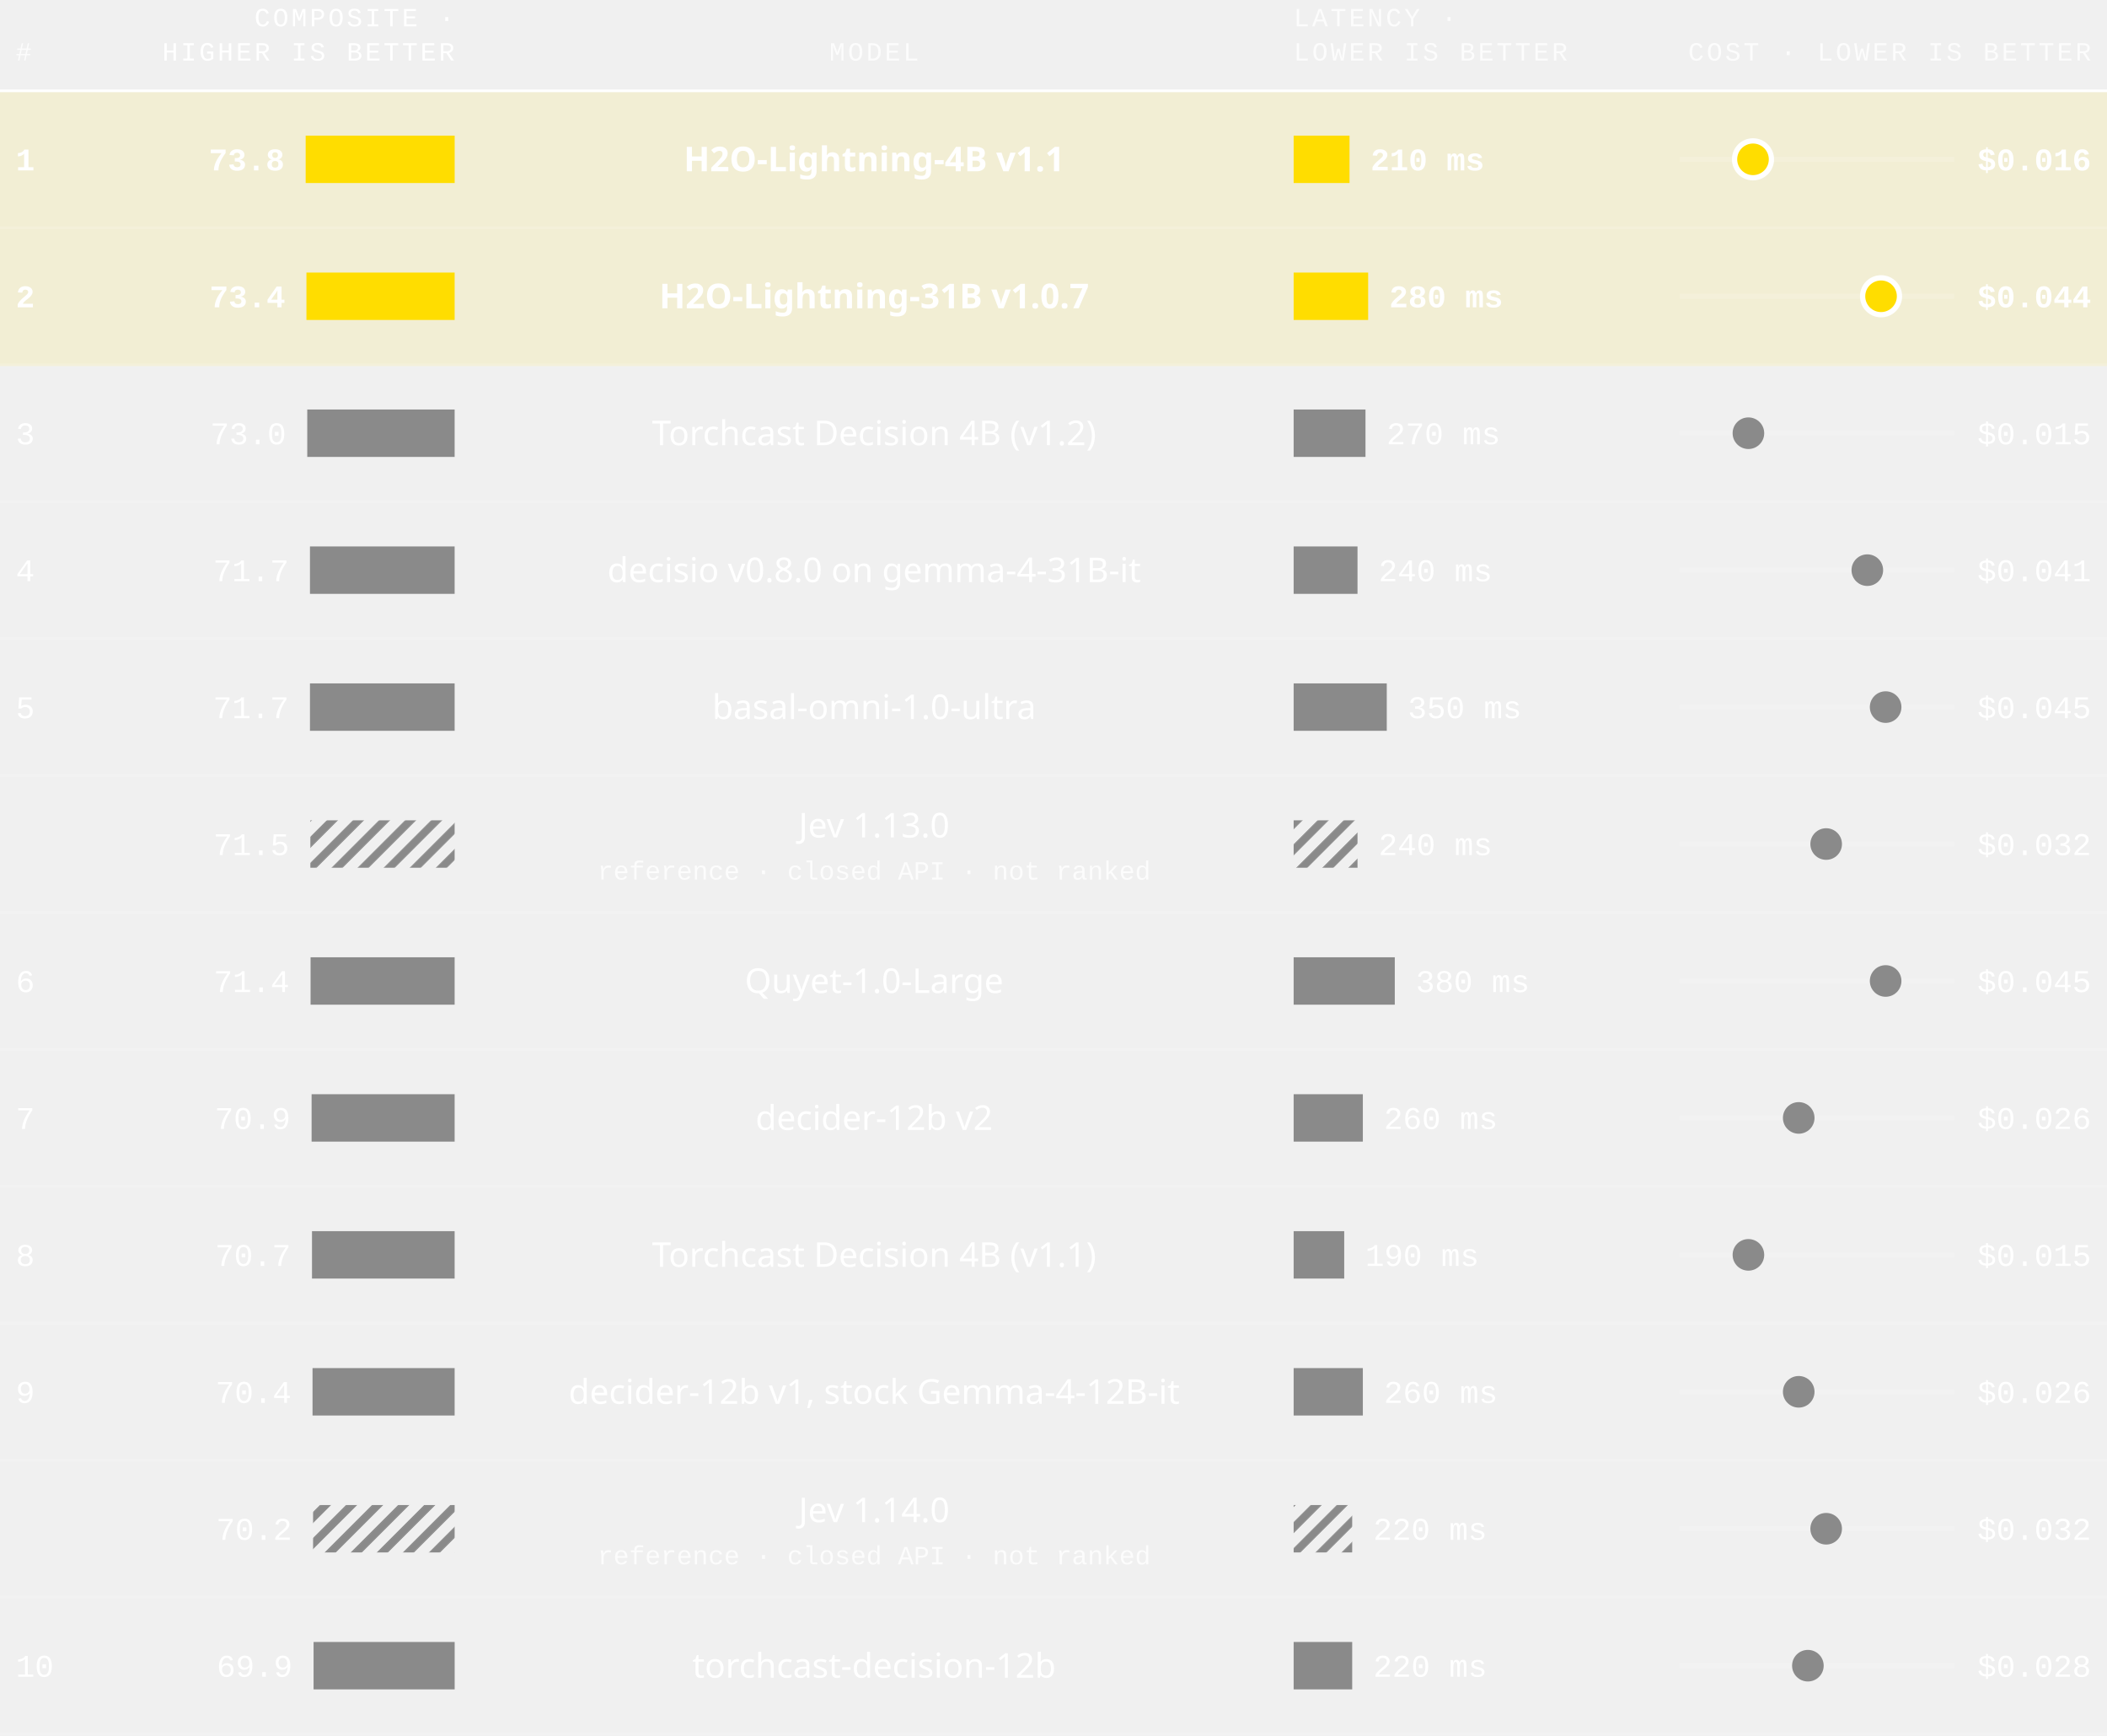
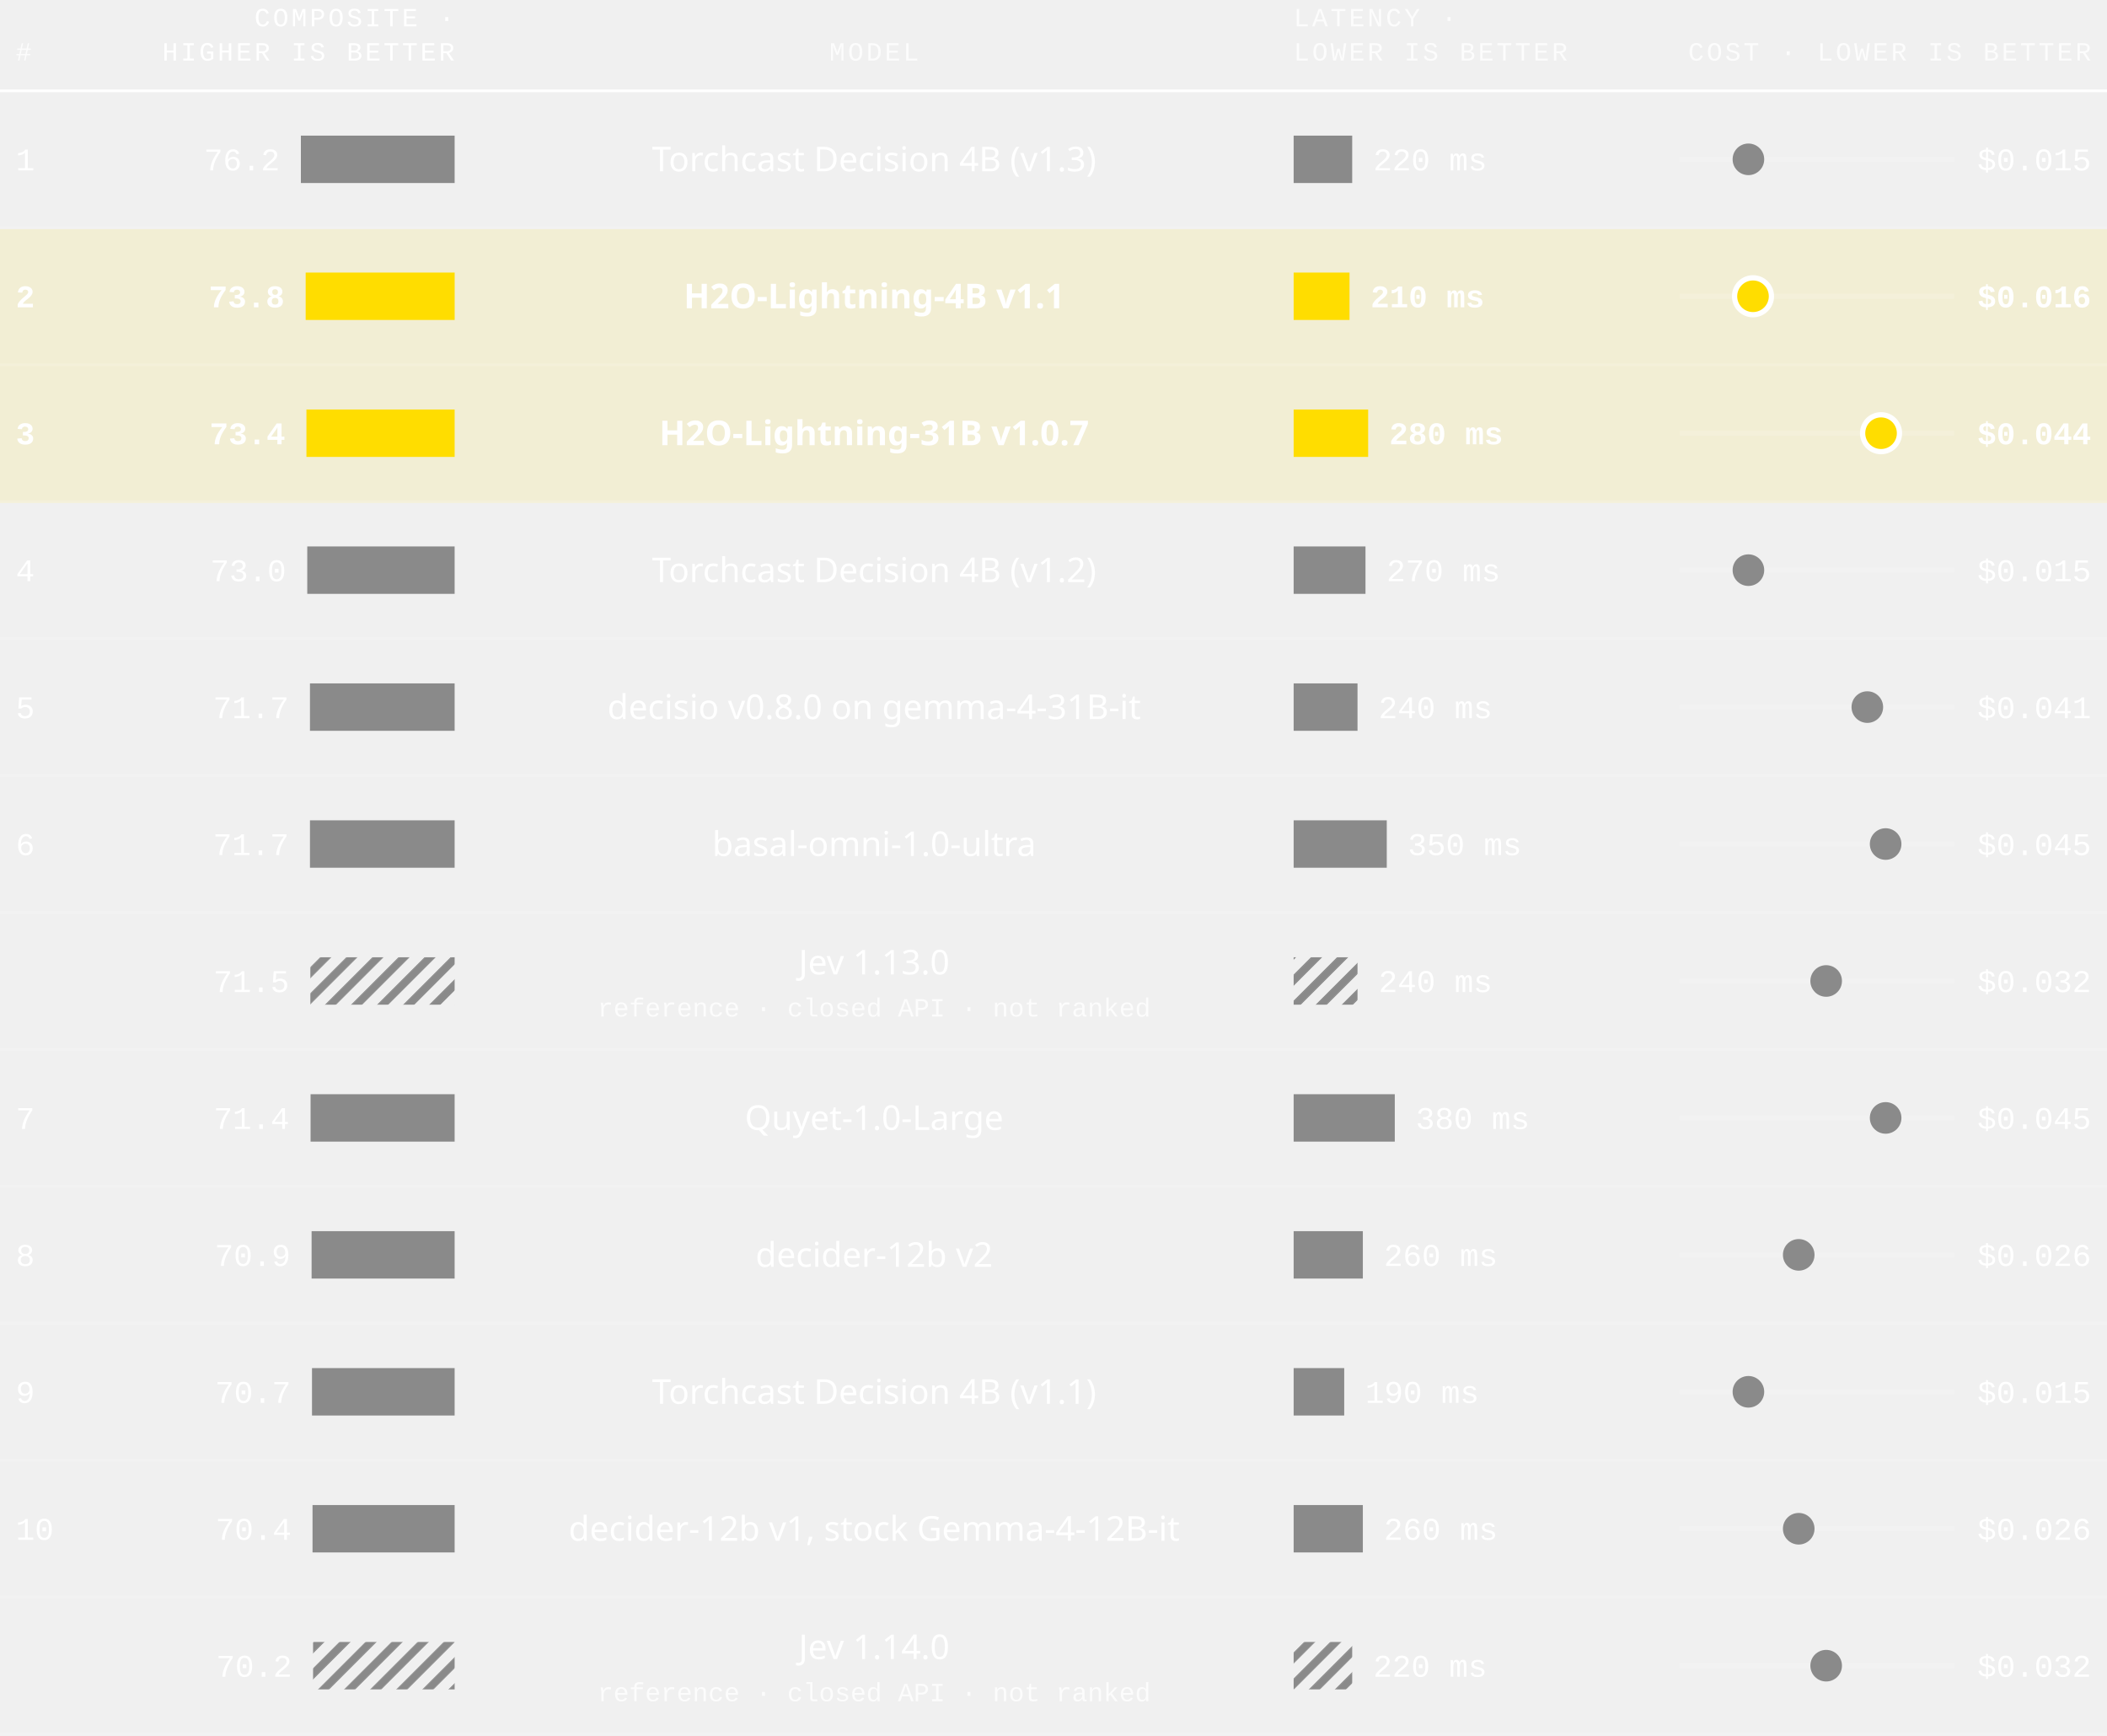
<svg xmlns="http://www.w3.org/2000/svg" width="800" height="659" viewBox="0 0 800 659">
  <style>text{font-family:-apple-system, BlinkMacSystemFont, "Segoe UI", "Noto Sans", Helvetica, Arial, sans-serif;font-size:13px;fill:#FFFFFF}.rank,.value,.comp,.lat,.cost{font-family:ui-monospace, SFMono-Regular, "SF Mono", Menlo, Consolas, "Liberation Mono", monospace;font-size:12px}.sub,.head{font-family:ui-monospace, SFMono-Regular, "SF Mono", Menlo, Consolas, "Liberation Mono", monospace;font-size:10px;fill:rgba(255, 255, 255, .78)}.head{letter-spacing:1px}.head.on{fill:#FFFFFF}text.h2o{font-weight:600}.gap{font-size:16px;fill:rgba(255, 255, 255, .70)}.band{fill:rgba(255, 221, 0, .12)}.bar,.dot,.hatch{fill:#8A8A8A}.bar.h2o,.dot.h2o{fill:#FFDD00}.dot.h2o{stroke:#FFFFFF;stroke-width:2}.bar.ref{fill:url(#hatch)}.rule,.track{fill:rgba(255, 255, 255, .14)}.top{fill:#FFFFFF}</style>
  <defs>
    <pattern id="hatch" width="7" height="7" patternUnits="userSpaceOnUse" patternTransform="rotate(45)">
      <rect class="hatch" width="3" height="7" />
    </pattern>
  </defs>
  <g class="head">
    <text class="head" x="6" y="23">#</text>
    <text class="head on" x="172.62" y="10" text-anchor="end">COMPOSITE ·</text>
    <text class="head on" x="172.62" y="23" text-anchor="end">HIGHER IS BETTER</text>
    <text class="head" x="331.9" y="23" text-anchor="middle">MODEL</text>
    <text class="head" x="491.18" y="10">LATENCY ·</text>
    <text class="head" x="491.18" y="23">LOWER IS BETTER</text>
    <text class="head" x="794" y="23" text-anchor="end">COST · LOWER IS BETTER</text>
  </g>
  <rect class="top" x="0" y="34" width="800" height="1" />
-   <g class="row h2o">
-     <rect class="band" x="0" y="35" width="800" height="52" />
-     <text class="rank h2o" x="6" y="64.7" data-src="jevbench/composite/h2o-lightning-4b#position">1</text>
-     <text class="comp h2o" x="108.06" y="64.7" text-anchor="end" data-src="jevbench/composite/h2o-lightning-4b#score">73.8</text>
-     <rect class="bar h2o" x="116.06" y="51.5" width="56.57" height="18" />
-     <text class="name h2o" x="331.9" y="65.05" text-anchor="middle" data-src="jevbench/composite/h2o-lightning-4b#name">H2O-Lightning-4B v1.1</text>
-     <rect class="bar h2o" x="491.18" y="51.5" width="21.22" height="18" />
-     <text class="lat h2o" x="520.39" y="64.7" data-src="jevbench/composite/h2o-lightning-4b#latency_s">210 ms</text>
+   <g class="row">
+     <text class="rank" x="6" y="64.7" data-src="jevbench/composite/torchcast-decision-4b-v1.3#position">1</text>
+     <text class="comp" x="106.24" y="64.7" text-anchor="end" data-src="jevbench/composite/torchcast-decision-4b-v1.3#score">76.2</text>
+     <rect class="bar" x="114.24" y="51.5" width="58.38" height="18" />
+     <text class="name" x="331.9" y="65.05" text-anchor="middle" data-src="jevbench/composite/torchcast-decision-4b-v1.3#name">Torchcast Decision 4B (v1.3)</text>
+     <rect class="bar" x="491.18" y="51.5" width="22.23" height="18" />
+     <text class="lat" x="521.4" y="64.7" data-src="jevbench/composite/torchcast-decision-4b-v1.3#latency_s">220 ms</text>
    <rect class="track" x="637.8" y="59.5" width="104.2" height="2" />
-     <circle class="dot h2o" cx="665.59" cy="60.5" r="7" />
-     <text class="cost h2o" x="794" y="64.7" text-anchor="end" data-src="jevbench/composite/h2o-lightning-4b#cost_per_1k_usd">$0.016</text>
+     <circle class="dot" cx="663.85" cy="60.5" r="6" />
+     <text class="cost" x="794" y="64.7" text-anchor="end" data-src="jevbench/composite/torchcast-decision-4b-v1.3#cost_per_1k_usd">$0.015</text>
    <rect class="rule" x="0" y="86" width="800" height="1" />
  </g>
  <g class="row h2o">
    <rect class="band" x="0" y="87" width="800" height="52" />
-     <text class="rank h2o" x="6" y="116.7" data-src="jevbench/composite/h2o-lightning-31b#position">2</text>
-     <text class="comp h2o" x="108.35" y="116.7" text-anchor="end" data-src="jevbench/composite/h2o-lightning-31b#score">73.4</text>
-     <rect class="bar h2o" x="116.35" y="103.5" width="56.27" height="18" />
-     <text class="name h2o" x="331.9" y="117.05" text-anchor="middle" data-src="jevbench/composite/h2o-lightning-31b#name">H2O-Lightning-31B v1.0.7</text>
-     <rect class="bar h2o" x="491.18" y="103.5" width="28.29" height="18" />
-     <text class="lat h2o" x="527.47" y="116.7" data-src="jevbench/composite/h2o-lightning-31b#latency_s">280 ms</text>
+     <text class="rank h2o" x="6" y="116.7" data-src="jevbench/composite/h2o-lightning-4b#position">2</text>
+     <text class="comp h2o" x="108.06" y="116.7" text-anchor="end" data-src="jevbench/composite/h2o-lightning-4b#score">73.8</text>
+     <rect class="bar h2o" x="116.06" y="103.5" width="56.57" height="18" />
+     <text class="name h2o" x="331.9" y="117.05" text-anchor="middle" data-src="jevbench/composite/h2o-lightning-4b#name">H2O-Lightning-4B v1.1</text>
+     <rect class="bar h2o" x="491.18" y="103.5" width="21.22" height="18" />
+     <text class="lat h2o" x="520.39" y="116.7" data-src="jevbench/composite/h2o-lightning-4b#latency_s">210 ms</text>
    <rect class="track" x="637.8" y="111.5" width="104.2" height="2" />
-     <circle class="dot h2o" cx="714.21" cy="112.5" r="7" />
-     <text class="cost h2o" x="794" y="116.7" text-anchor="end" data-src="jevbench/composite/h2o-lightning-31b#cost_per_1k_usd">$0.044</text>
+     <circle class="dot h2o" cx="665.59" cy="112.5" r="7" />
+     <text class="cost h2o" x="794" y="116.7" text-anchor="end" data-src="jevbench/composite/h2o-lightning-4b#cost_per_1k_usd">$0.016</text>
    <rect class="rule" x="0" y="138" width="800" height="1" />
  </g>
-   <g class="row">
-     <text class="rank" x="6" y="168.7" data-src="jevbench/composite/torchcast-decision-4b-v1.2#position">3</text>
-     <text class="comp" x="108.66" y="168.7" text-anchor="end" data-src="jevbench/composite/torchcast-decision-4b-v1.2#score">73.0</text>
-     <rect class="bar" x="116.66" y="155.5" width="55.96" height="18" />
-     <text class="name" x="331.9" y="169.05" text-anchor="middle" data-src="jevbench/composite/torchcast-decision-4b-v1.2#name">Torchcast Decision 4B (v1.2)</text>
-     <rect class="bar" x="491.18" y="155.5" width="27.28" height="18" />
-     <text class="lat" x="526.46" y="168.7" data-src="jevbench/composite/torchcast-decision-4b-v1.2#latency_s">270 ms</text>
+   <g class="row h2o">
+     <rect class="band" x="0" y="139" width="800" height="52" />
+     <text class="rank h2o" x="6" y="168.7" data-src="jevbench/composite/h2o-lightning-31b#position">3</text>
+     <text class="comp h2o" x="108.35" y="168.7" text-anchor="end" data-src="jevbench/composite/h2o-lightning-31b#score">73.4</text>
+     <rect class="bar h2o" x="116.35" y="155.5" width="56.27" height="18" />
+     <text class="name h2o" x="331.9" y="169.05" text-anchor="middle" data-src="jevbench/composite/h2o-lightning-31b#name">H2O-Lightning-31B v1.0.7</text>
+     <rect class="bar h2o" x="491.18" y="155.5" width="28.29" height="18" />
+     <text class="lat h2o" x="527.47" y="168.7" data-src="jevbench/composite/h2o-lightning-31b#latency_s">280 ms</text>
    <rect class="track" x="637.8" y="163.5" width="104.2" height="2" />
-     <circle class="dot" cx="663.85" cy="164.5" r="6" />
-     <text class="cost" x="794" y="168.7" text-anchor="end" data-src="jevbench/composite/torchcast-decision-4b-v1.2#cost_per_1k_usd">$0.015</text>
+     <circle class="dot h2o" cx="714.21" cy="164.5" r="7" />
+     <text class="cost h2o" x="794" y="168.7" text-anchor="end" data-src="jevbench/composite/h2o-lightning-31b#cost_per_1k_usd">$0.044</text>
    <rect class="rule" x="0" y="190" width="800" height="1" />
  </g>
  <g class="row">
-     <text class="rank" x="6" y="220.7" data-src="jevbench/composite/decisio-gemma-4-31b-v080#position">4</text>
-     <text class="comp" x="109.69" y="220.7" text-anchor="end" data-src="jevbench/composite/decisio-gemma-4-31b-v080#score">71.7</text>
-     <rect class="bar" x="117.69" y="207.5" width="54.93" height="18" />
-     <text class="name" x="331.9" y="221.05" text-anchor="middle" data-src="jevbench/composite/decisio-gemma-4-31b-v080#name">decisio v0.8.0 on gemma-4-31B-it</text>
-     <rect class="bar" x="491.18" y="207.5" width="24.25" height="18" />
-     <text class="lat" x="523.42" y="220.7" data-src="jevbench/composite/decisio-gemma-4-31b-v080#latency_s">240 ms</text>
+     <text class="rank" x="6" y="220.7" data-src="jevbench/composite/torchcast-decision-4b-v1.2#position">4</text>
+     <text class="comp" x="108.66" y="220.7" text-anchor="end" data-src="jevbench/composite/torchcast-decision-4b-v1.2#score">73.0</text>
+     <rect class="bar" x="116.66" y="207.5" width="55.96" height="18" />
+     <text class="name" x="331.9" y="221.05" text-anchor="middle" data-src="jevbench/composite/torchcast-decision-4b-v1.2#name">Torchcast Decision 4B (v1.2)</text>
+     <rect class="bar" x="491.18" y="207.5" width="27.28" height="18" />
+     <text class="lat" x="526.46" y="220.7" data-src="jevbench/composite/torchcast-decision-4b-v1.2#latency_s">270 ms</text>
    <rect class="track" x="637.8" y="215.5" width="104.2" height="2" />
-     <circle class="dot" cx="709" cy="216.5" r="6" />
-     <text class="cost" x="794" y="220.7" text-anchor="end" data-src="jevbench/composite/decisio-gemma-4-31b-v080#cost_per_1k_usd">$0.041</text>
+     <circle class="dot" cx="663.85" cy="216.5" r="6" />
+     <text class="cost" x="794" y="220.7" text-anchor="end" data-src="jevbench/composite/torchcast-decision-4b-v1.2#cost_per_1k_usd">$0.015</text>
    <rect class="rule" x="0" y="242" width="800" height="1" />
  </g>
  <g class="row">
-     <text class="rank" x="6" y="272.7" data-src="jevbench/composite/basal-omni-1.0-ultra#position">5</text>
-     <text class="comp" x="109.69" y="272.7" text-anchor="end" data-src="jevbench/composite/basal-omni-1.0-ultra#score">71.7</text>
+     <text class="rank" x="6" y="272.7" data-src="jevbench/composite/decisio-gemma-4-31b-v080#position">5</text>
+     <text class="comp" x="109.69" y="272.7" text-anchor="end" data-src="jevbench/composite/decisio-gemma-4-31b-v080#score">71.7</text>
    <rect class="bar" x="117.69" y="259.5" width="54.93" height="18" />
-     <text class="name" x="331.9" y="273.05" text-anchor="middle" data-src="jevbench/composite/basal-omni-1.0-ultra#name">basal-omni-1.0-ultra</text>
-     <rect class="bar" x="491.18" y="259.5" width="35.36" height="18" />
-     <text class="lat" x="534.54" y="272.7" data-src="jevbench/composite/basal-omni-1.0-ultra#latency_s">350 ms</text>
+     <text class="name" x="331.9" y="273.05" text-anchor="middle" data-src="jevbench/composite/decisio-gemma-4-31b-v080#name">decisio v0.8.0 on gemma-4-31B-it</text>
+     <rect class="bar" x="491.18" y="259.5" width="24.25" height="18" />
+     <text class="lat" x="523.42" y="272.7" data-src="jevbench/composite/decisio-gemma-4-31b-v080#latency_s">240 ms</text>
    <rect class="track" x="637.8" y="267.5" width="104.2" height="2" />
-     <circle class="dot" cx="715.95" cy="268.5" r="6" />
-     <text class="cost" x="794" y="272.7" text-anchor="end" data-src="jevbench/composite/basal-omni-1.0-ultra#cost_per_1k_usd">$0.045</text>
+     <circle class="dot" cx="709" cy="268.5" r="6" />
+     <text class="cost" x="794" y="272.7" text-anchor="end" data-src="jevbench/composite/decisio-gemma-4-31b-v080#cost_per_1k_usd">$0.041</text>
    <rect class="rule" x="0" y="294" width="800" height="1" />
  </g>
-   <g class="row ref">
-     <text class="comp" x="109.84" y="324.7" text-anchor="end" data-src="jevbench/composite/jev-1.13.0#score">71.5</text>
-     <rect class="bar ref" x="117.84" y="311.5" width="54.78" height="18" />
-     <text class="name" x="331.9" y="318" text-anchor="middle" data-src="jevbench/composite/jev-1.13.0#name">Jev 1.13.0</text>
-     <text class="sub" x="331.9" y="334" text-anchor="middle">reference · closed API · not ranked</text>
-     <rect class="bar ref" x="491.18" y="311.5" width="24.25" height="18" />
-     <text class="lat" x="523.42" y="324.7" data-src="jevbench/composite/jev-1.13.0#latency_s">240 ms</text>
+   <g class="row">
+     <text class="rank" x="6" y="324.7" data-src="jevbench/composite/basal-omni-1.0-ultra#position">6</text>
+     <text class="comp" x="109.69" y="324.7" text-anchor="end" data-src="jevbench/composite/basal-omni-1.0-ultra#score">71.7</text>
+     <rect class="bar" x="117.69" y="311.5" width="54.93" height="18" />
+     <text class="name" x="331.9" y="325.05" text-anchor="middle" data-src="jevbench/composite/basal-omni-1.0-ultra#name">basal-omni-1.0-ultra</text>
+     <rect class="bar" x="491.18" y="311.5" width="35.36" height="18" />
+     <text class="lat" x="534.54" y="324.7" data-src="jevbench/composite/basal-omni-1.0-ultra#latency_s">350 ms</text>
    <rect class="track" x="637.8" y="319.5" width="104.2" height="2" />
-     <circle class="dot" cx="693.37" cy="320.5" r="6" />
-     <text class="cost" x="794" y="324.7" text-anchor="end" data-src="jevbench/composite/jev-1.13.0#cost_per_1k_usd">$0.032</text>
+     <circle class="dot" cx="715.95" cy="320.5" r="6" />
+     <text class="cost" x="794" y="324.7" text-anchor="end" data-src="jevbench/composite/basal-omni-1.0-ultra#cost_per_1k_usd">$0.045</text>
    <rect class="rule" x="0" y="346" width="800" height="1" />
  </g>
-   <g class="row">
-     <text class="rank" x="6" y="376.7" data-src="jevbench/composite/quyet-1-0-large#position">6</text>
-     <text class="comp" x="109.92" y="376.7" text-anchor="end" data-src="jevbench/composite/quyet-1-0-large#score">71.4</text>
-     <rect class="bar" x="117.92" y="363.5" width="54.7" height="18" />
-     <text class="name" x="331.9" y="377.05" text-anchor="middle" data-src="jevbench/composite/quyet-1-0-large#name">Quyet-1.0-Large</text>
-     <rect class="bar" x="491.18" y="363.5" width="38.4" height="18" />
-     <text class="lat" x="537.57" y="376.7" data-src="jevbench/composite/quyet-1-0-large#latency_s">380 ms</text>
+   <g class="row ref">
+     <text class="comp" x="109.84" y="376.7" text-anchor="end" data-src="jevbench/composite/jev-1.13.0#score">71.5</text>
+     <rect class="bar ref" x="117.84" y="363.5" width="54.78" height="18" />
+     <text class="name" x="331.9" y="370" text-anchor="middle" data-src="jevbench/composite/jev-1.13.0#name">Jev 1.13.0</text>
+     <text class="sub" x="331.9" y="386" text-anchor="middle">reference · closed API · not ranked</text>
+     <rect class="bar ref" x="491.18" y="363.5" width="24.25" height="18" />
+     <text class="lat" x="523.42" y="376.7" data-src="jevbench/composite/jev-1.13.0#latency_s">240 ms</text>
    <rect class="track" x="637.8" y="371.5" width="104.2" height="2" />
-     <circle class="dot" cx="715.95" cy="372.5" r="6" />
-     <text class="cost" x="794" y="376.7" text-anchor="end" data-src="jevbench/composite/quyet-1-0-large#cost_per_1k_usd">$0.045</text>
+     <circle class="dot" cx="693.37" cy="372.5" r="6" />
+     <text class="cost" x="794" y="376.7" text-anchor="end" data-src="jevbench/composite/jev-1.13.0#cost_per_1k_usd">$0.032</text>
    <rect class="rule" x="0" y="398" width="800" height="1" />
  </g>
  <g class="row">
-     <text class="rank" x="6" y="428.7" data-src="jevbench/composite/decider-12b#position">7</text>
-     <text class="comp" x="110.31" y="428.7" text-anchor="end" data-src="jevbench/composite/decider-12b#score">70.9</text>
-     <rect class="bar" x="118.31" y="415.5" width="54.31" height="18" />
-     <text class="name" x="331.9" y="429.05" text-anchor="middle" data-src="jevbench/composite/decider-12b#name">decider-12b v2</text>
-     <rect class="bar" x="491.18" y="415.5" width="26.27" height="18" />
-     <text class="lat" x="525.45" y="428.7" data-src="jevbench/composite/decider-12b#latency_s">260 ms</text>
+     <text class="rank" x="6" y="428.7" data-src="jevbench/composite/quyet-1-0-large#position">7</text>
+     <text class="comp" x="109.92" y="428.7" text-anchor="end" data-src="jevbench/composite/quyet-1-0-large#score">71.4</text>
+     <rect class="bar" x="117.92" y="415.5" width="54.7" height="18" />
+     <text class="name" x="331.9" y="429.05" text-anchor="middle" data-src="jevbench/composite/quyet-1-0-large#name">Quyet-1.0-Large</text>
+     <rect class="bar" x="491.18" y="415.5" width="38.4" height="18" />
+     <text class="lat" x="537.57" y="428.7" data-src="jevbench/composite/quyet-1-0-large#latency_s">380 ms</text>
    <rect class="track" x="637.8" y="423.5" width="104.2" height="2" />
-     <circle class="dot" cx="682.95" cy="424.5" r="6" />
-     <text class="cost" x="794" y="428.7" text-anchor="end" data-src="jevbench/composite/decider-12b#cost_per_1k_usd">$0.026</text>
+     <circle class="dot" cx="715.95" cy="424.5" r="6" />
+     <text class="cost" x="794" y="428.7" text-anchor="end" data-src="jevbench/composite/quyet-1-0-large#cost_per_1k_usd">$0.045</text>
    <rect class="rule" x="0" y="450" width="800" height="1" />
  </g>
  <g class="row">
-     <text class="rank" x="6" y="480.7" data-src="jevbench/composite/torchcast-decision-4b-v1.1#position">8</text>
-     <text class="comp" x="110.46" y="480.7" text-anchor="end" data-src="jevbench/composite/torchcast-decision-4b-v1.1#score">70.7</text>
-     <rect class="bar" x="118.46" y="467.5" width="54.16" height="18" />
-     <text class="name" x="331.9" y="481.05" text-anchor="middle" data-src="jevbench/composite/torchcast-decision-4b-v1.1#name">Torchcast Decision 4B (v1.1)</text>
-     <rect class="bar" x="491.18" y="467.5" width="19.2" height="18" />
-     <text class="lat" x="518.37" y="480.7" data-src="jevbench/composite/torchcast-decision-4b-v1.1#latency_s">190 ms</text>
+     <text class="rank" x="6" y="480.7" data-src="jevbench/composite/decider-12b#position">8</text>
+     <text class="comp" x="110.31" y="480.7" text-anchor="end" data-src="jevbench/composite/decider-12b#score">70.9</text>
+     <rect class="bar" x="118.31" y="467.5" width="54.31" height="18" />
+     <text class="name" x="331.9" y="481.05" text-anchor="middle" data-src="jevbench/composite/decider-12b#name">decider-12b v2</text>
+     <rect class="bar" x="491.18" y="467.5" width="26.27" height="18" />
+     <text class="lat" x="525.45" y="480.7" data-src="jevbench/composite/decider-12b#latency_s">260 ms</text>
    <rect class="track" x="637.8" y="475.5" width="104.2" height="2" />
-     <circle class="dot" cx="663.85" cy="476.5" r="6" />
-     <text class="cost" x="794" y="480.7" text-anchor="end" data-src="jevbench/composite/torchcast-decision-4b-v1.1#cost_per_1k_usd">$0.015</text>
+     <circle class="dot" cx="682.95" cy="476.5" r="6" />
+     <text class="cost" x="794" y="480.7" text-anchor="end" data-src="jevbench/composite/decider-12b#cost_per_1k_usd">$0.026</text>
    <rect class="rule" x="0" y="502" width="800" height="1" />
  </g>
  <g class="row">
-     <text class="rank" x="6" y="532.7" data-src="jevbench/composite/decider-12b-v1#position">9</text>
-     <text class="comp" x="110.66" y="532.7" text-anchor="end" data-src="jevbench/composite/decider-12b-v1#score">70.4</text>
-     <rect class="bar" x="118.66" y="519.5" width="53.96" height="18" />
-     <text class="name" x="331.9" y="533.05" text-anchor="middle" data-src="jevbench/composite/decider-12b-v1#name">decider-12b v1, stock Gemma-4-12B-it</text>
-     <rect class="bar" x="491.18" y="519.5" width="26.27" height="18" />
-     <text class="lat" x="525.45" y="532.7" data-src="jevbench/composite/decider-12b-v1#latency_s">260 ms</text>
+     <text class="rank" x="6" y="532.7" data-src="jevbench/composite/torchcast-decision-4b-v1.1#position">9</text>
+     <text class="comp" x="110.46" y="532.7" text-anchor="end" data-src="jevbench/composite/torchcast-decision-4b-v1.1#score">70.7</text>
+     <rect class="bar" x="118.46" y="519.5" width="54.16" height="18" />
+     <text class="name" x="331.9" y="533.05" text-anchor="middle" data-src="jevbench/composite/torchcast-decision-4b-v1.1#name">Torchcast Decision 4B (v1.1)</text>
+     <rect class="bar" x="491.18" y="519.5" width="19.2" height="18" />
+     <text class="lat" x="518.37" y="532.7" data-src="jevbench/composite/torchcast-decision-4b-v1.1#latency_s">190 ms</text>
    <rect class="track" x="637.8" y="527.5" width="104.2" height="2" />
-     <circle class="dot" cx="682.95" cy="528.5" r="6" />
-     <text class="cost" x="794" y="532.7" text-anchor="end" data-src="jevbench/composite/decider-12b-v1#cost_per_1k_usd">$0.026</text>
+     <circle class="dot" cx="663.85" cy="528.5" r="6" />
+     <text class="cost" x="794" y="532.7" text-anchor="end" data-src="jevbench/composite/torchcast-decision-4b-v1.1#cost_per_1k_usd">$0.015</text>
    <rect class="rule" x="0" y="554" width="800" height="1" />
  </g>
-   <g class="row ref">
-     <text class="comp" x="110.87" y="584.7" text-anchor="end" data-src="jevbench/composite/jev-1.14.0#score">70.2</text>
-     <rect class="bar ref" x="118.87" y="571.5" width="53.75" height="18" />
-     <text class="name" x="331.9" y="578" text-anchor="middle" data-src="jevbench/composite/jev-1.14.0#name">Jev 1.14.0</text>
-     <text class="sub" x="331.9" y="594" text-anchor="middle">reference · closed API · not ranked</text>
-     <rect class="bar ref" x="491.18" y="571.5" width="22.23" height="18" />
-     <text class="lat" x="521.4" y="584.7" data-src="jevbench/composite/jev-1.14.0#latency_s">220 ms</text>
+   <g class="row">
+     <text class="rank" x="6" y="584.7" data-src="jevbench/composite/decider-12b-v1#position">10</text>
+     <text class="comp" x="110.66" y="584.7" text-anchor="end" data-src="jevbench/composite/decider-12b-v1#score">70.4</text>
+     <rect class="bar" x="118.66" y="571.5" width="53.96" height="18" />
+     <text class="name" x="331.9" y="585.05" text-anchor="middle" data-src="jevbench/composite/decider-12b-v1#name">decider-12b v1, stock Gemma-4-12B-it</text>
+     <rect class="bar" x="491.18" y="571.5" width="26.27" height="18" />
+     <text class="lat" x="525.45" y="584.7" data-src="jevbench/composite/decider-12b-v1#latency_s">260 ms</text>
    <rect class="track" x="637.8" y="579.5" width="104.2" height="2" />
-     <circle class="dot" cx="693.37" cy="580.5" r="6" />
-     <text class="cost" x="794" y="584.7" text-anchor="end" data-src="jevbench/composite/jev-1.14.0#cost_per_1k_usd">$0.032</text>
+     <circle class="dot" cx="682.95" cy="580.5" r="6" />
+     <text class="cost" x="794" y="584.7" text-anchor="end" data-src="jevbench/composite/decider-12b-v1#cost_per_1k_usd">$0.026</text>
    <rect class="rule" x="0" y="606" width="800" height="1" />
  </g>
-   <g class="row">
-     <text class="rank" x="6" y="636.7" data-src="jevbench/composite/torchcast-decision-12b#position">10</text>
-     <text class="comp" x="111.06" y="636.7" text-anchor="end" data-src="jevbench/composite/torchcast-decision-12b#score">69.9</text>
-     <rect class="bar" x="119.06" y="623.5" width="53.57" height="18" />
-     <text class="name" x="331.9" y="637.05" text-anchor="middle" data-src="jevbench/composite/torchcast-decision-12b#name">torchcast-decision-12b</text>
-     <rect class="bar" x="491.18" y="623.5" width="22.23" height="18" />
-     <text class="lat" x="521.4" y="636.7" data-src="jevbench/composite/torchcast-decision-12b#latency_s">220 ms</text>
+   <g class="row ref">
+     <text class="comp" x="110.87" y="636.7" text-anchor="end" data-src="jevbench/composite/jev-1.14.0#score">70.2</text>
+     <rect class="bar ref" x="118.87" y="623.5" width="53.75" height="18" />
+     <text class="name" x="331.9" y="630" text-anchor="middle" data-src="jevbench/composite/jev-1.14.0#name">Jev 1.14.0</text>
+     <text class="sub" x="331.9" y="646" text-anchor="middle">reference · closed API · not ranked</text>
+     <rect class="bar ref" x="491.18" y="623.5" width="22.23" height="18" />
+     <text class="lat" x="521.4" y="636.7" data-src="jevbench/composite/jev-1.14.0#latency_s">220 ms</text>
    <rect class="track" x="637.8" y="631.5" width="104.2" height="2" />
-     <circle class="dot" cx="686.43" cy="632.5" r="6" />
-     <text class="cost" x="794" y="636.7" text-anchor="end" data-src="jevbench/composite/torchcast-decision-12b#cost_per_1k_usd">$0.028</text>
+     <circle class="dot" cx="693.37" cy="632.5" r="6" />
+     <text class="cost" x="794" y="636.7" text-anchor="end" data-src="jevbench/composite/jev-1.14.0#cost_per_1k_usd">$0.032</text>
    <rect class="rule" x="0" y="658" width="800" height="1" />
  </g>
</svg>
